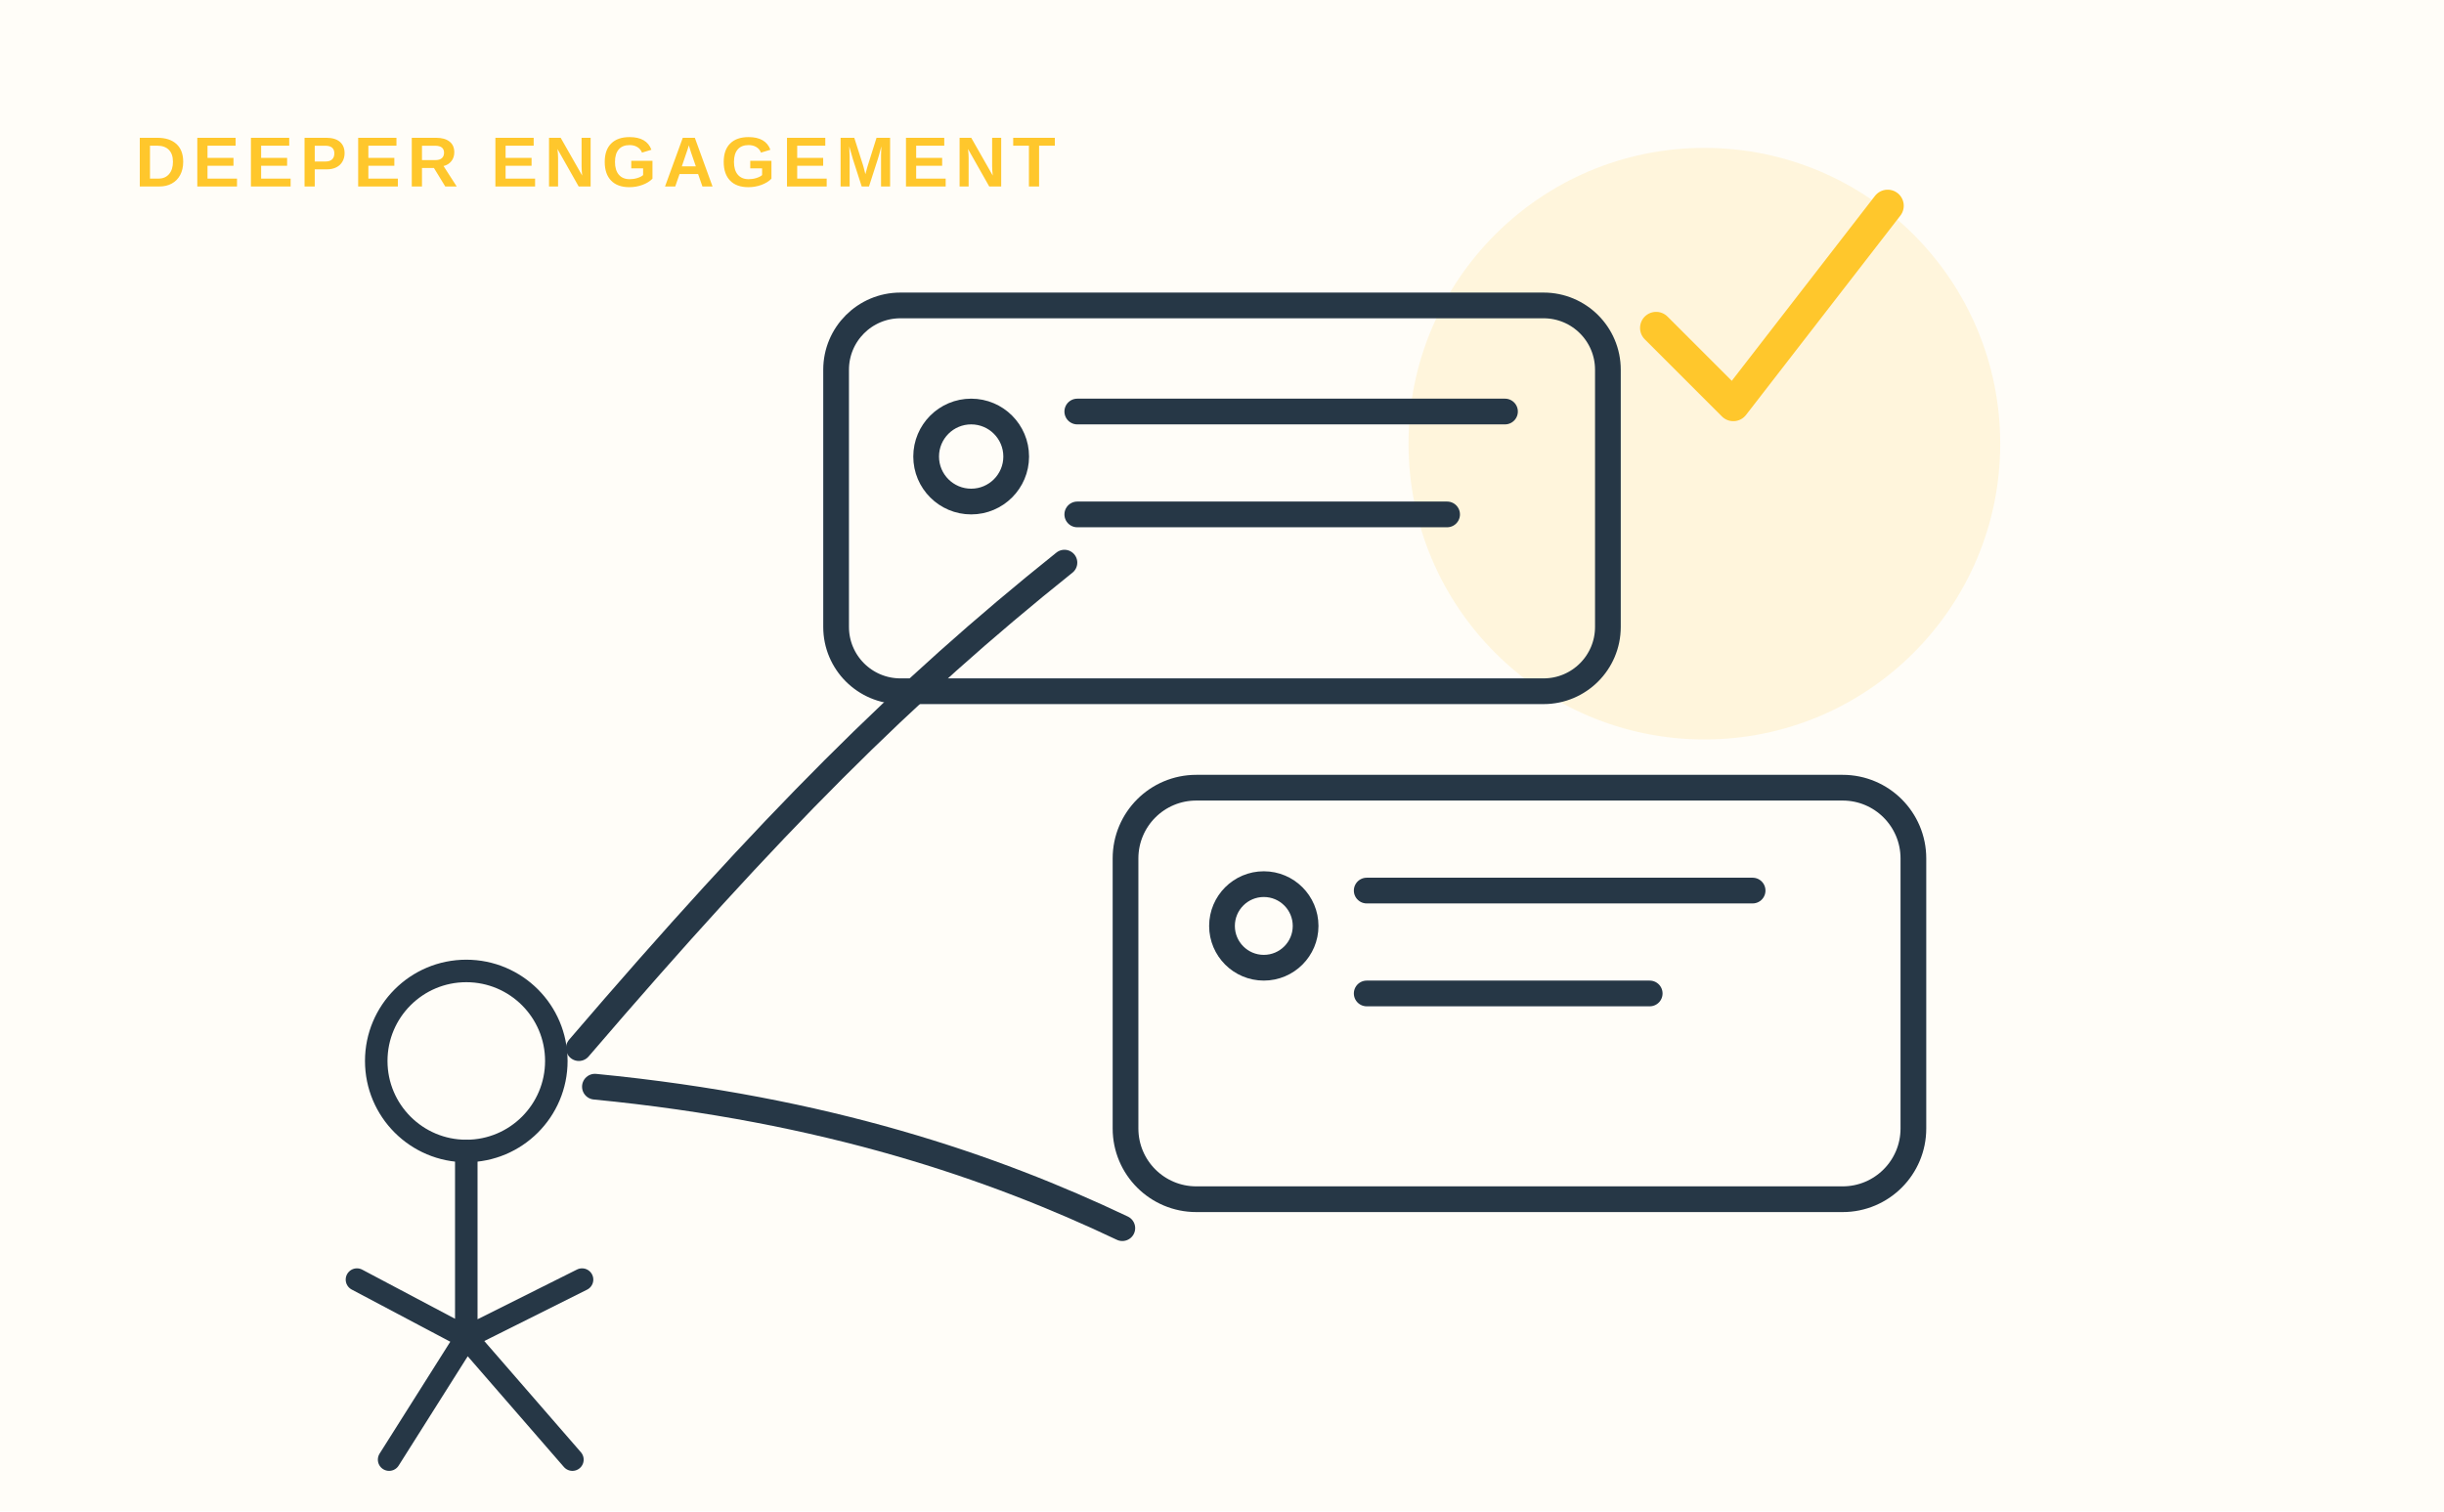
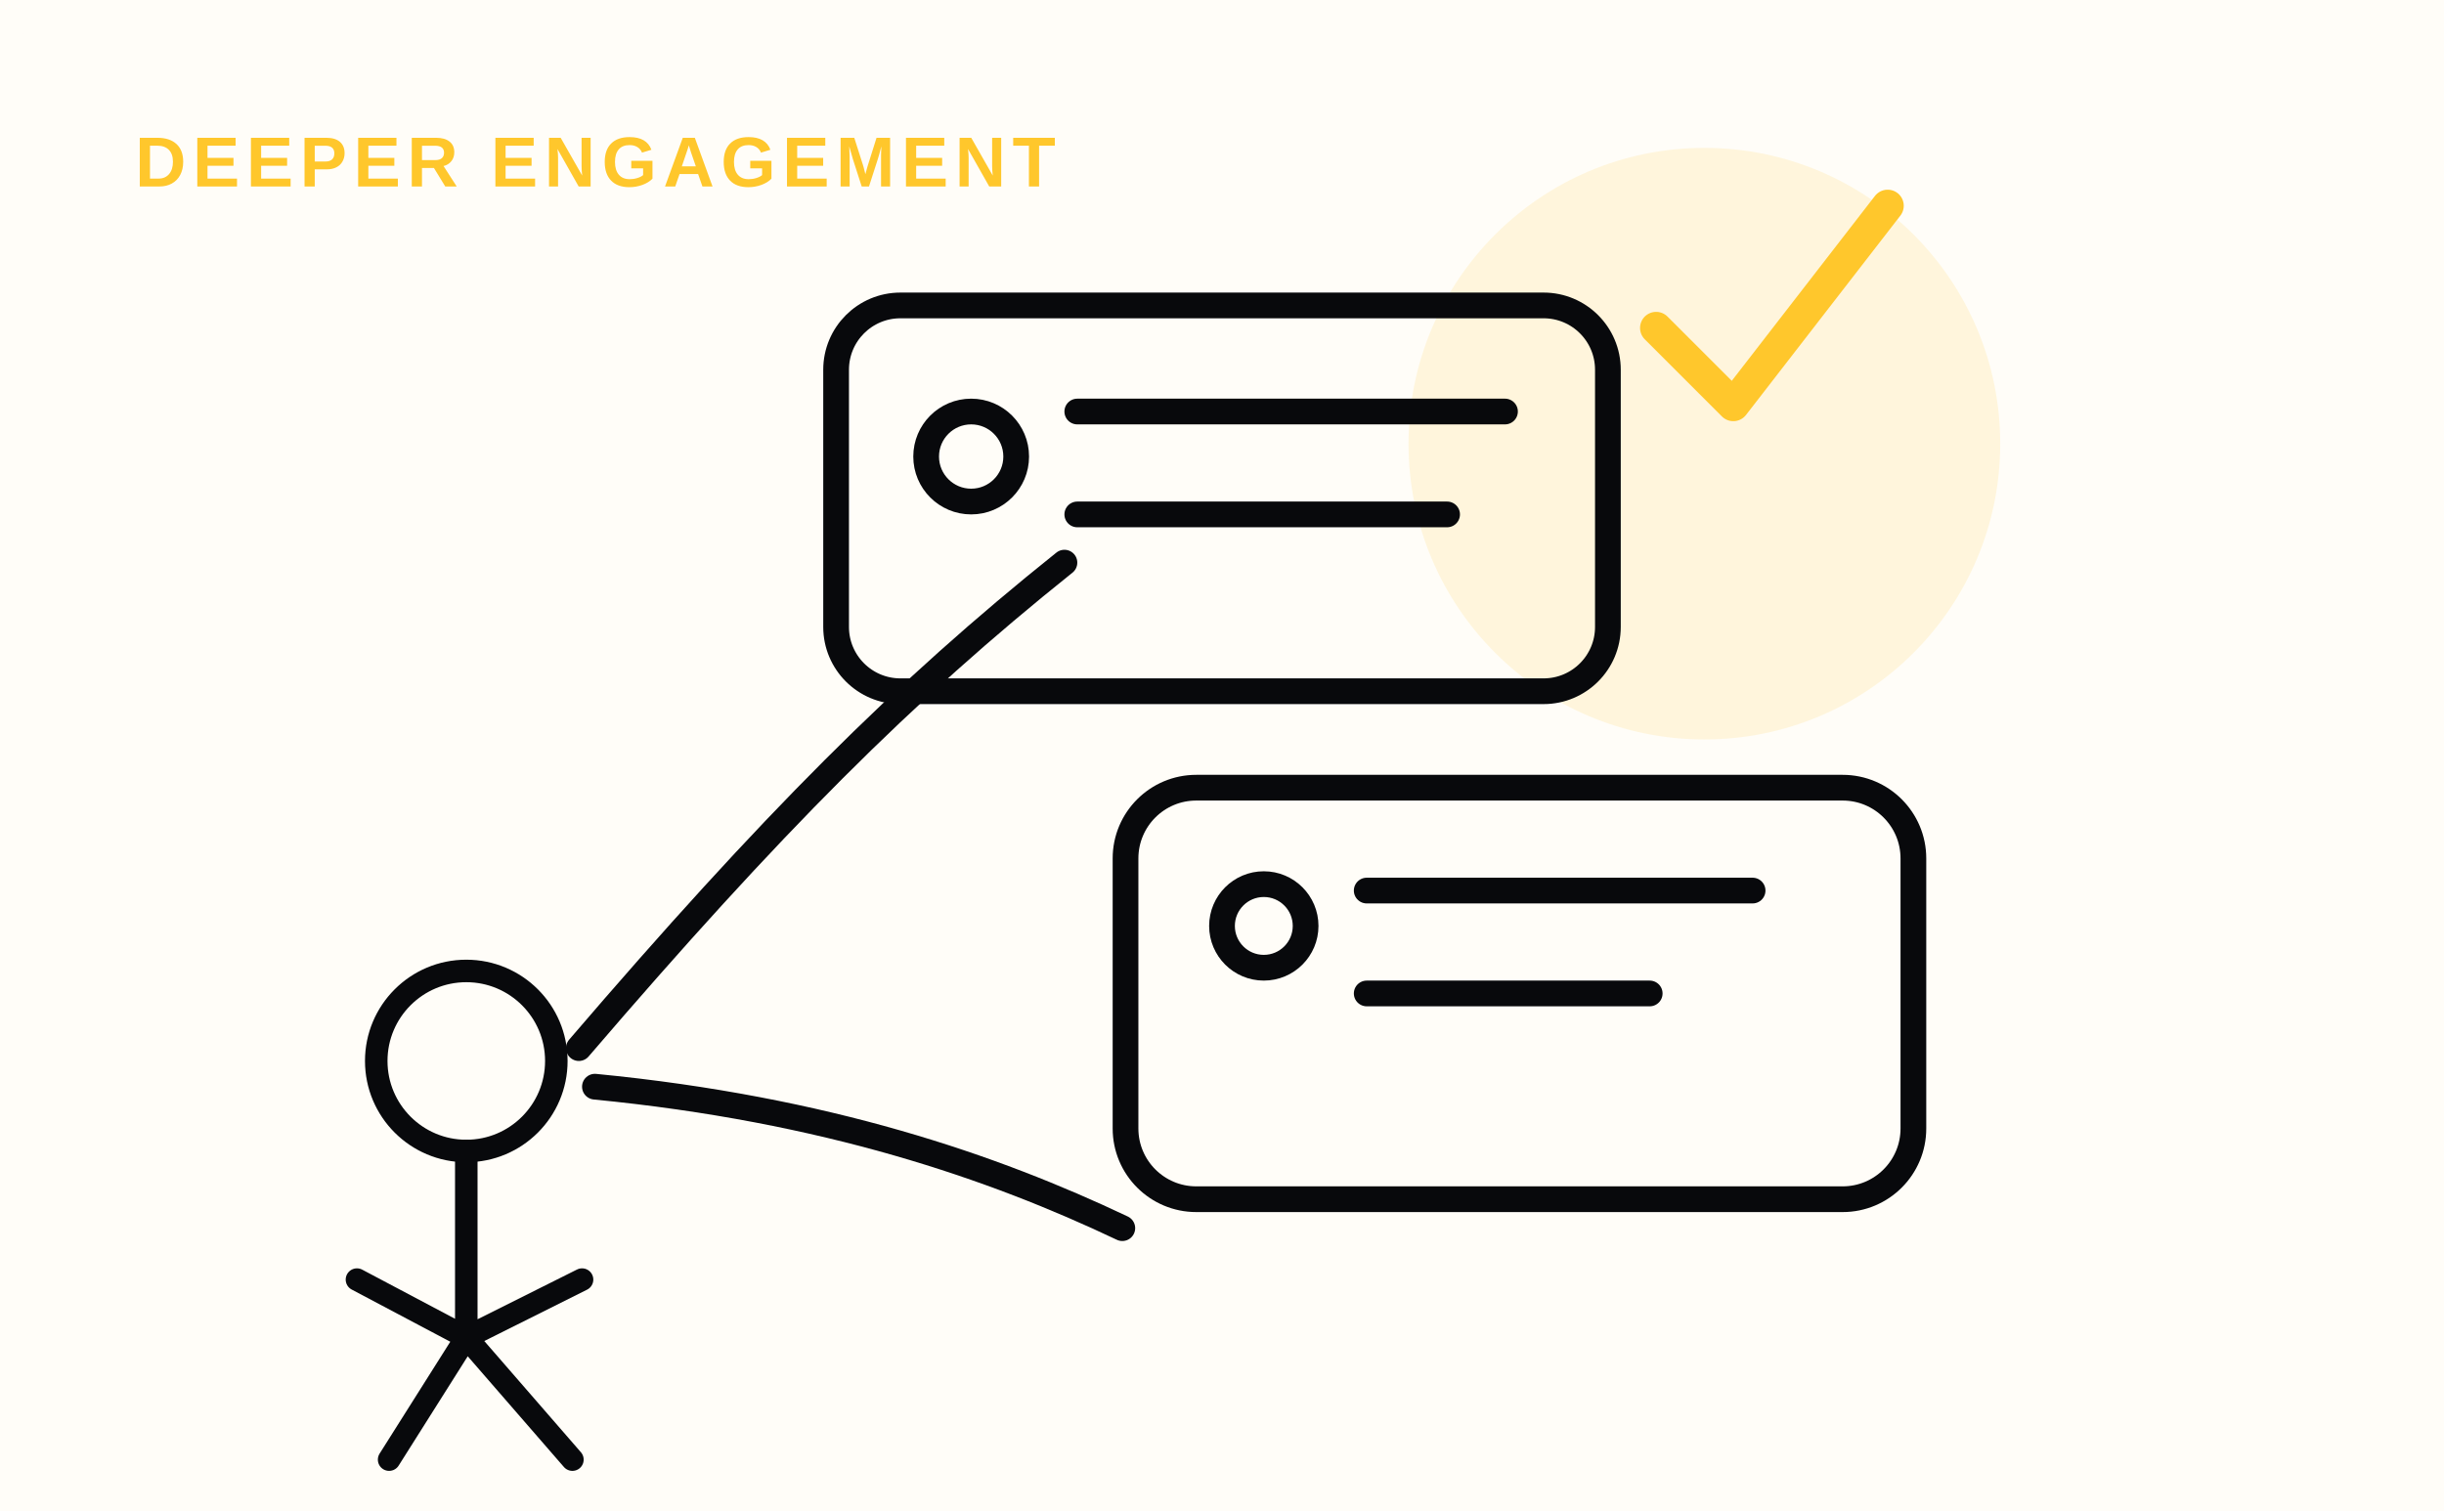
<svg xmlns="http://www.w3.org/2000/svg" width="760" height="470" viewBox="0 0 760 470">
  <rect width="760" height="470" fill="#fffdf8" />
  <rect width="760" height="470" rx="30" fill="#fffdf8" />
  <circle cx="530" cy="138" r="92" fill="#FFC72C" opacity=".14" />
-   <g stroke="#263746" stroke-width="7" stroke-linecap="round" stroke-linejoin="round" fill="none">
+   <g stroke="#08090C" stroke-width="7" stroke-linecap="round" stroke-linejoin="round" fill="none">
    <circle cx="145" cy="330" r="28" />
    <path d="M145 358v58m0 0l-24 38m24-38l33 38m-33-38l-34-18m34 18l36-18" />
  </g>
-   <g stroke="#263746" stroke-width="8" stroke-linecap="round" stroke-linejoin="round" fill="none">
+   <g stroke="#08090C" stroke-width="8" stroke-linecap="round" stroke-linejoin="round" fill="none">
    <rect x="260" y="95" width="240" height="120" rx="20" />
    <circle cx="302" cy="142" r="14" />
    <path d="M335 128h133M335 160h115" />
    <rect x="350" y="245" width="245" height="128" rx="22" />
    <circle cx="393" cy="288" r="13" />
    <path d="M425 277h120M425 309h88" />
    <path d="M180 326c60-70 101-111 151-151" />
    <path d="M185 338c72 7 124 25 164 44" />
  </g>
  <path d="M515 102l24 24 48-62" fill="none" stroke="#FFC72C" stroke-width="10" stroke-linecap="round" stroke-linejoin="round" />
  <text x="42" y="58" fill="#FFC72C" font-family="Arial, Helvetica, sans-serif" font-size="22" font-weight="700" letter-spacing="2">DEEPER ENGAGEMENT</text>
</svg>
